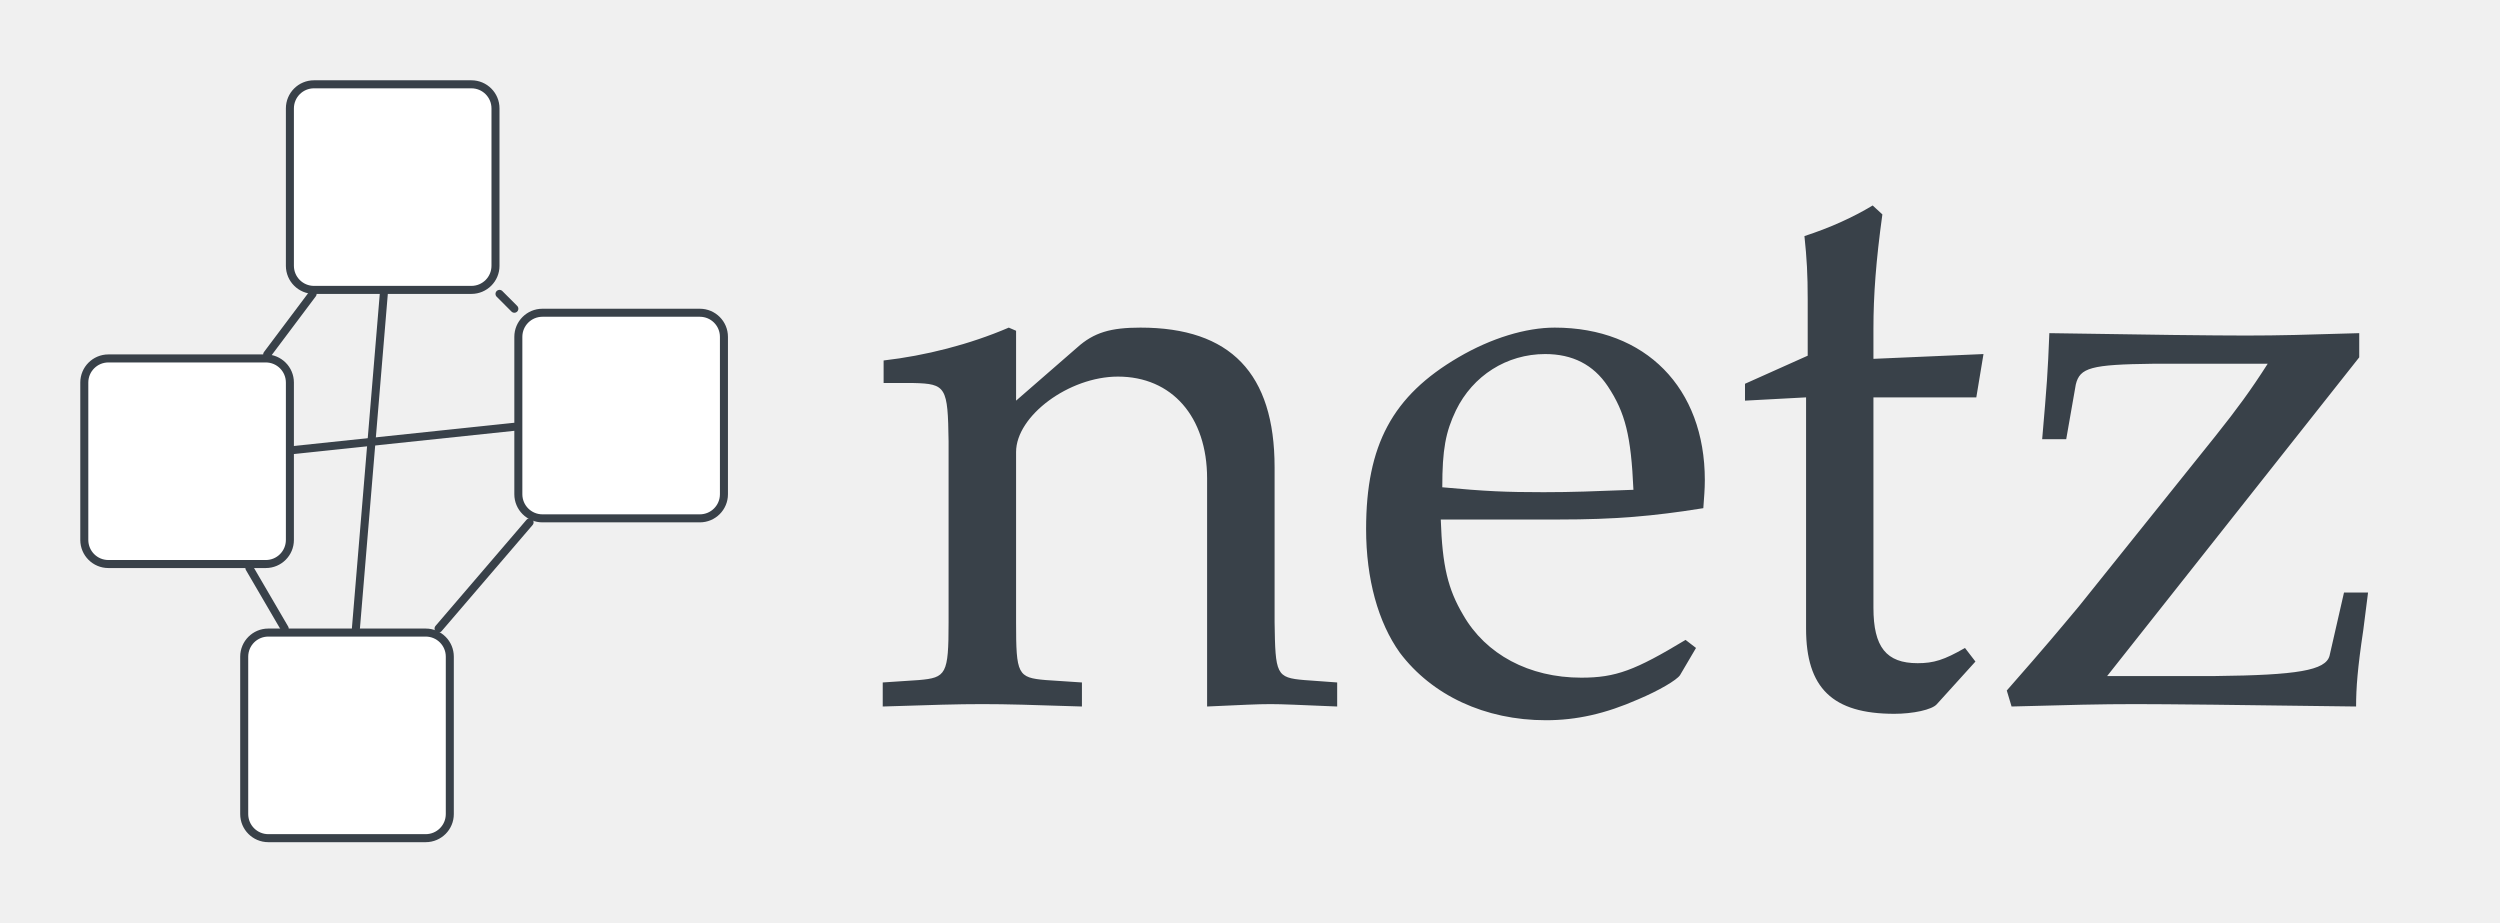
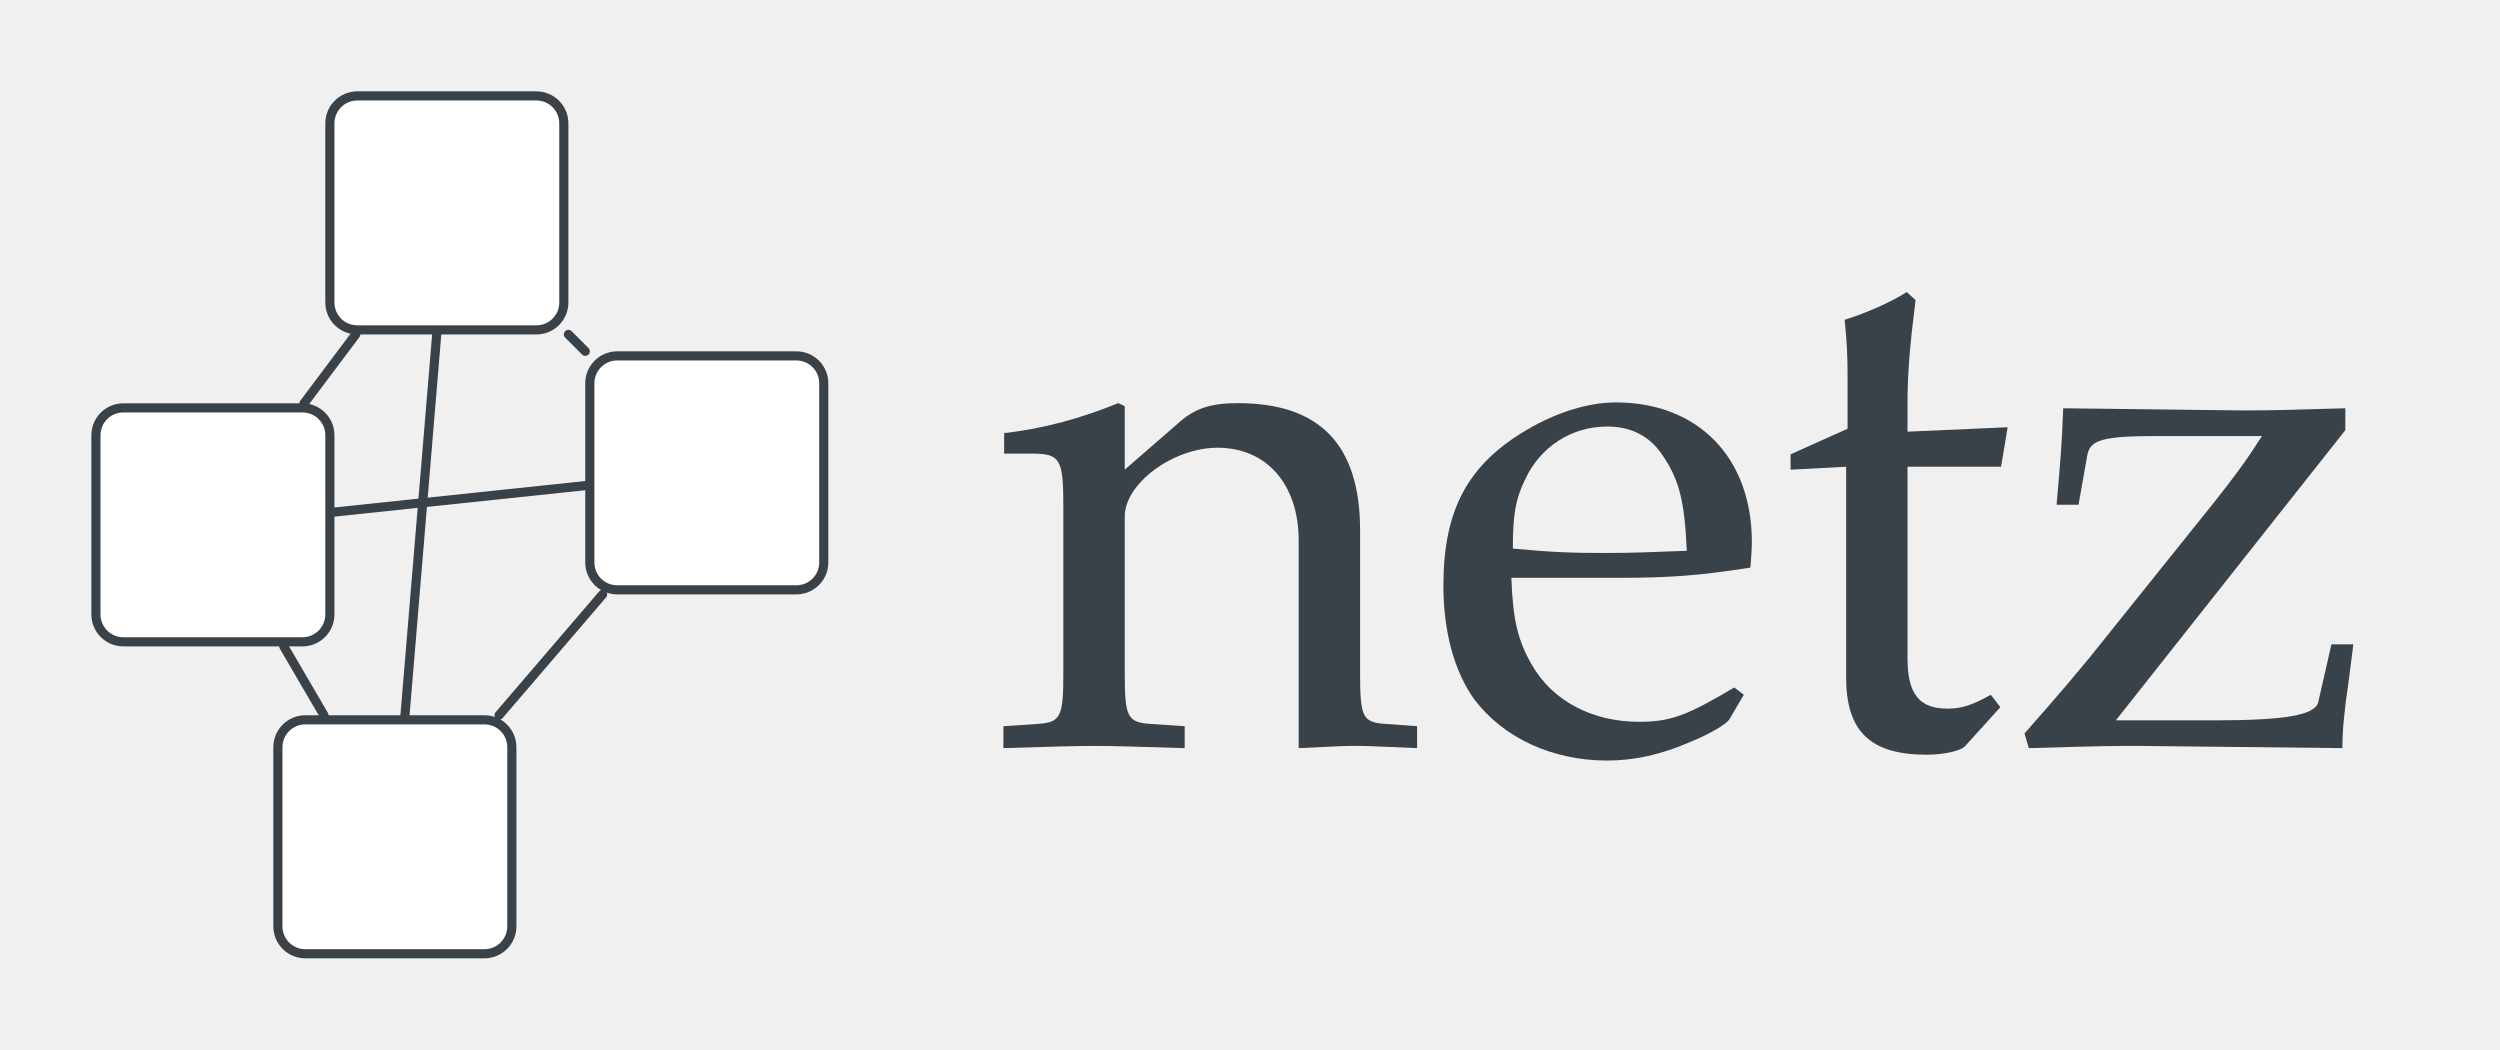
- <svg xmlns="http://www.w3.org/2000/svg" version="1.1" width="310.217" height="114.465" viewBox="0 0 310.217 114.465">
+ <svg xmlns="http://www.w3.org/2000/svg" xmlns:xlink="http://www.w3.org/1999/xlink" version="1.1" width="272.618" height="114.465" viewBox="0 0 272.618 114.465">
+   <defs>
+     <path id="font_0_1" d="M.41-.003C.471 0 .472 0 .489 0 .503 0 .503 0 .572-.003V.027L.531 .03C.497 .032 .494 .038 .494 .102V.295C.494 .412 .439 .469 .327 .469 .29 .469 .269 .462 .248 .444L.172 .378V.465L.163 .469C.112 .448 .06 .434 .007 .428V.4H.044C.084 .4 .088 .393 .088 .327V.102C.088 .039 .085 .032 .051 .03L.006 .027V-.003C.074-.001 .101 0 .13 0 .159 0 .186-.001 .254-.003V.027L.209 .03C.175 .032 .172 .039 .172 .102V.314C.172 .359 .238 .408 .299 .408 .366 .408 .41 .358 .41 .281V-.003Z" />
+     <path id="font_0_4" d="M.437 .07 .424 .08C.36 .042 .337 .033 .294 .033 .229 .033 .175 .062 .147 .111 .128 .144 .121 .172 .119 .23H.265C.334 .23 .377 .233 .446 .244 .447 .258 .448 .267 .448 .279 .448 .395 .374 .47 .262 .47 .225 .47 .182 .457 .141 .433 .059 .385 .026 .323 .026 .219 .026 .156 .041 .102 .068 .064 .108 .011 .175-.02 .25-.02 .287-.02 .324-.012 .365 .006 .392 .017 .413 .03 .417 .036L.437 .07M.359 .267C.307 .265 .283 .264 .247 .264 .201 .264 .175 .265 .121 .27 .121 .317 .125 .339 .138 .365 .159 .41 .202 .437 .25 .437 .283 .437 .309 .424 .327 .396 .349 .363 .356 .334 .359 .267Z" />
+     <path id="font_0_2" d="M.098 .382V.094C.098 .02 .131-.012 .208-.012 .231-.012 .255-.007 .261 0L.309 .053 .296 .07C.271 .056 .256 .051 .237 .051 .198 .051 .182 .071 .182 .12V.382H.31L.319 .436 .182 .43V.468C.182 .51 .185 .546 .193 .61L.181 .621C.157 .606 .127 .593 .096 .583 .099 .553 .1 .534 .1 .504V.434L.022 .399V.378L.098 .382Z" />
+     <path id="font_0_3" d="M.455 .432V.462C.385 .46 .355 .459 .317 .459L.069 .462C.067 .411 .066 .399 .06 .33H.09L.102 .398C.106 .419 .124 .424 .198 .424H.341C.32 .391 .303 .368 .276 .334L.106 .122C.082 .093 .068 .076 .016 .017L.022-.003C.126 0 .132 0 .175 0L.451-.003C.451 .02 .453 .044 .46 .092L.466 .139H.436L.418 .06C.414 .042 .372 .035 .276 .035H.141L.455 .432Z" />
+   </defs>
  <path transform="matrix(1,0,0,-1,48.728,57.233)" d="M9.767 46.772H-9.767C-11.418 46.772-12.756 45.434-12.756 43.783V24.249C-12.756 22.598-11.418 21.26-9.767 21.26H9.767C11.418 21.26 12.756 22.598 12.756 24.249V43.783C12.756 45.434 11.418 46.772 9.767 46.772ZM-12.756 21.26" fill="#ffffff" />
  <path transform="matrix(1,0,0,-1,48.728,57.233)" stroke-width=".996" stroke-linecap="butt" stroke-miterlimit="10" stroke-linejoin="miter" fill="none" stroke="#394149" d="M9.767 46.772H-9.767C-11.418 46.772-12.756 45.434-12.756 43.783V24.249C-12.756 22.598-11.418 21.26-9.767 21.26H9.767C11.418 21.26 12.756 22.598 12.756 24.249V43.783C12.756 45.434 11.418 46.772 9.767 46.772ZM-12.756 21.26" />
  <path transform="matrix(1,0,0,-1,48.728,57.233)" d="M-15.745 12.756H-35.279C-36.93 12.756-38.268 11.418-38.268 9.767V-9.767C-38.268-11.418-36.93-12.756-35.279-12.756H-15.745C-14.094-12.756-12.756-11.418-12.756-9.767V9.767C-12.756 11.418-14.094 12.756-15.745 12.756ZM-38.268-12.756" fill="#ffffff" />
  <path transform="matrix(1,0,0,-1,48.728,57.233)" stroke-width=".996" stroke-linecap="butt" stroke-miterlimit="10" stroke-linejoin="miter" fill="none" stroke="#394149" d="M-15.745 12.756H-35.279C-36.93 12.756-38.268 11.418-38.268 9.767V-9.767C-38.268-11.418-36.93-12.756-35.279-12.756H-15.745C-14.094-12.756-12.756-11.418-12.756-9.767V9.767C-12.756 11.418-14.094 12.756-15.745 12.756ZM-38.268-12.756" />
  <path transform="matrix(1,0,0,-1,48.728,57.233)" d="M38.114 18.425H18.58C16.929 18.425 15.591 17.087 15.591 15.437V-4.098C15.591-5.749 16.929-7.087 18.58-7.087H38.114C39.765-7.087 41.103-5.749 41.103-4.098V15.437C41.103 17.087 39.765 18.425 38.114 18.425ZM15.591-7.087" fill="#ffffff" />
  <path transform="matrix(1,0,0,-1,48.728,57.233)" stroke-width=".996" stroke-linecap="butt" stroke-miterlimit="10" stroke-linejoin="miter" fill="none" stroke="#394149" d="M38.114 18.425H18.58C16.929 18.425 15.591 17.087 15.591 15.437V-4.098C15.591-5.749 16.929-7.087 18.58-7.087H38.114C39.765-7.087 41.103-5.749 41.103-4.098V15.437C41.103 17.087 39.765 18.425 38.114 18.425ZM15.591-7.087" />
  <path transform="matrix(1,0,0,-1,48.728,57.233)" d="M4.098-21.26H-15.437C-17.087-21.26-18.425-22.598-18.425-24.249V-43.783C-18.425-45.434-17.087-46.772-15.437-46.772H4.098C5.749-46.772 7.087-45.434 7.087-43.783V-24.249C7.087-22.598 5.749-21.26 4.098-21.26ZM-18.425-46.772" fill="#ffffff" />
  <path transform="matrix(1,0,0,-1,48.728,57.233)" stroke-width=".996" stroke-linecap="butt" stroke-miterlimit="10" stroke-linejoin="miter" fill="none" stroke="#394149" d="M4.098-21.26H-15.437C-17.087-21.26-18.425-22.598-18.425-24.249V-43.783C-18.425-45.434-17.087-46.772-15.437-46.772H4.098C5.749-46.772 7.087-45.434 7.087-43.783V-24.249C7.087-22.598 5.749-21.26 4.098-21.26ZM-18.425-46.772" />
  <path transform="matrix(1,0,0,-1,48.728,57.233)" stroke-width=".996" stroke-linecap="round" stroke-miterlimit="10" stroke-linejoin="miter" fill="none" stroke="#394149" d="M-9.939 20.762-15.574 13.254" />
  <path transform="matrix(1,0,0,-1,48.728,57.233)" stroke-width=".996" stroke-linecap="round" stroke-miterlimit="10" stroke-linejoin="miter" fill="none" stroke="#394149" d="M13.254 20.765 15.095 18.923" />
  <path transform="matrix(1,0,0,-1,48.728,57.233)" stroke-width=".996" stroke-linecap="round" stroke-miterlimit="10" stroke-linejoin="miter" fill="none" stroke="#394149" d="M-1.104 20.762-4.566-20.762" />
  <path transform="matrix(1,0,0,-1,48.728,57.233)" stroke-width=".996" stroke-linecap="round" stroke-miterlimit="10" stroke-linejoin="miter" fill="none" stroke="#394149" d="M-12.258 1.394 15.093 4.275" />
  <path transform="matrix(1,0,0,-1,48.728,57.233)" stroke-width=".996" stroke-linecap="round" stroke-miterlimit="10" stroke-linejoin="miter" fill="none" stroke="#394149" d="M-17.781-13.254-13.399-20.762" />
  <path transform="matrix(1,0,0,-1,48.728,57.233)" stroke-width=".996" stroke-linecap="round" stroke-miterlimit="10" stroke-linejoin="miter" fill="none" stroke="#394149" d="M16.986-7.585 5.69-20.762" />
-   <text fill="#394149" xml:space="preserve" transform="matrix(1 0 -0 1 0 114.465)" font-size="99.626" font-family="URWPalladioL">
-     <tspan y="-27.095" x="108.941 166.924 214.645 247.123">netz</tspan>
-   </text>
+   <use data-text="n" xlink:href="#font_0_1" transform="matrix(79.7011,0,0,-79.7011,108.941,81.342)" fill="#394149" />
+   <use data-text="e" xlink:href="#font_0_4" transform="matrix(79.7011,0,0,-79.7011,155.327,81.342)" fill="#394149" />
+   <use data-text="t" xlink:href="#font_0_2" transform="matrix(79.7011,0,0,-79.7011,193.5039,81.342)" fill="#394149" />
+   <use data-text="z" xlink:href="#font_0_3" transform="matrix(79.7011,0,0,-79.7011,219.4864,81.342)" fill="#394149" />
</svg>
